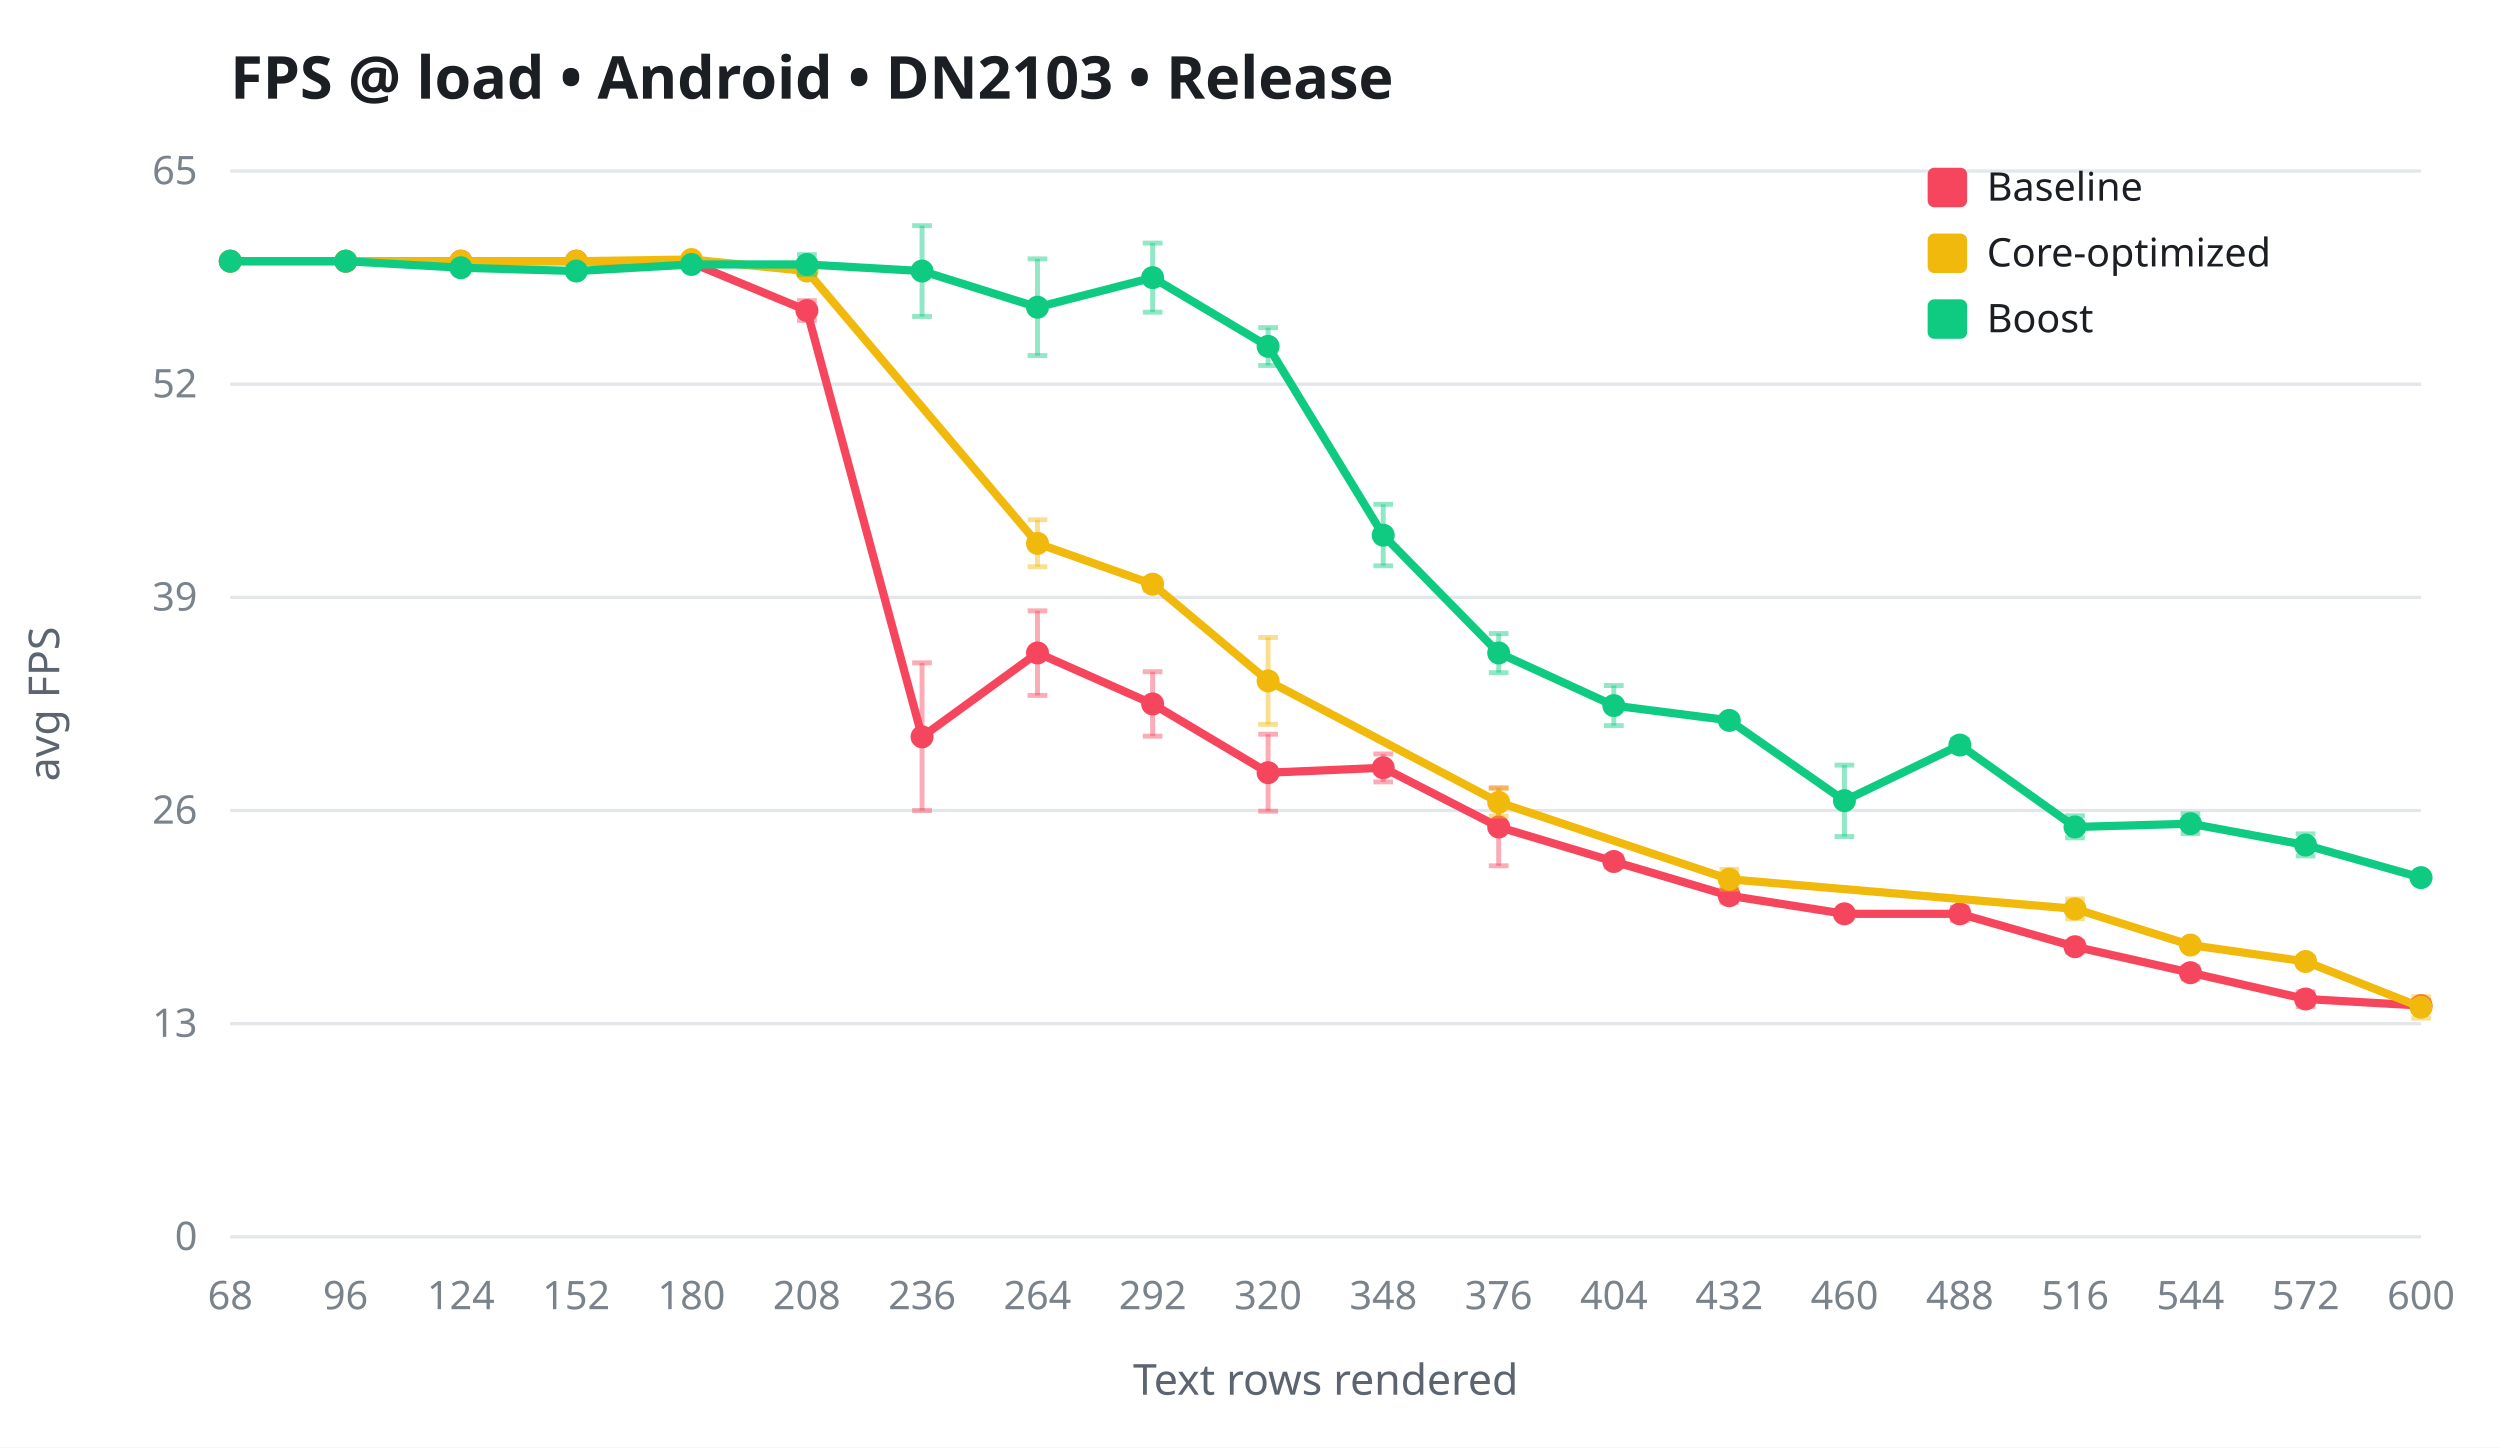
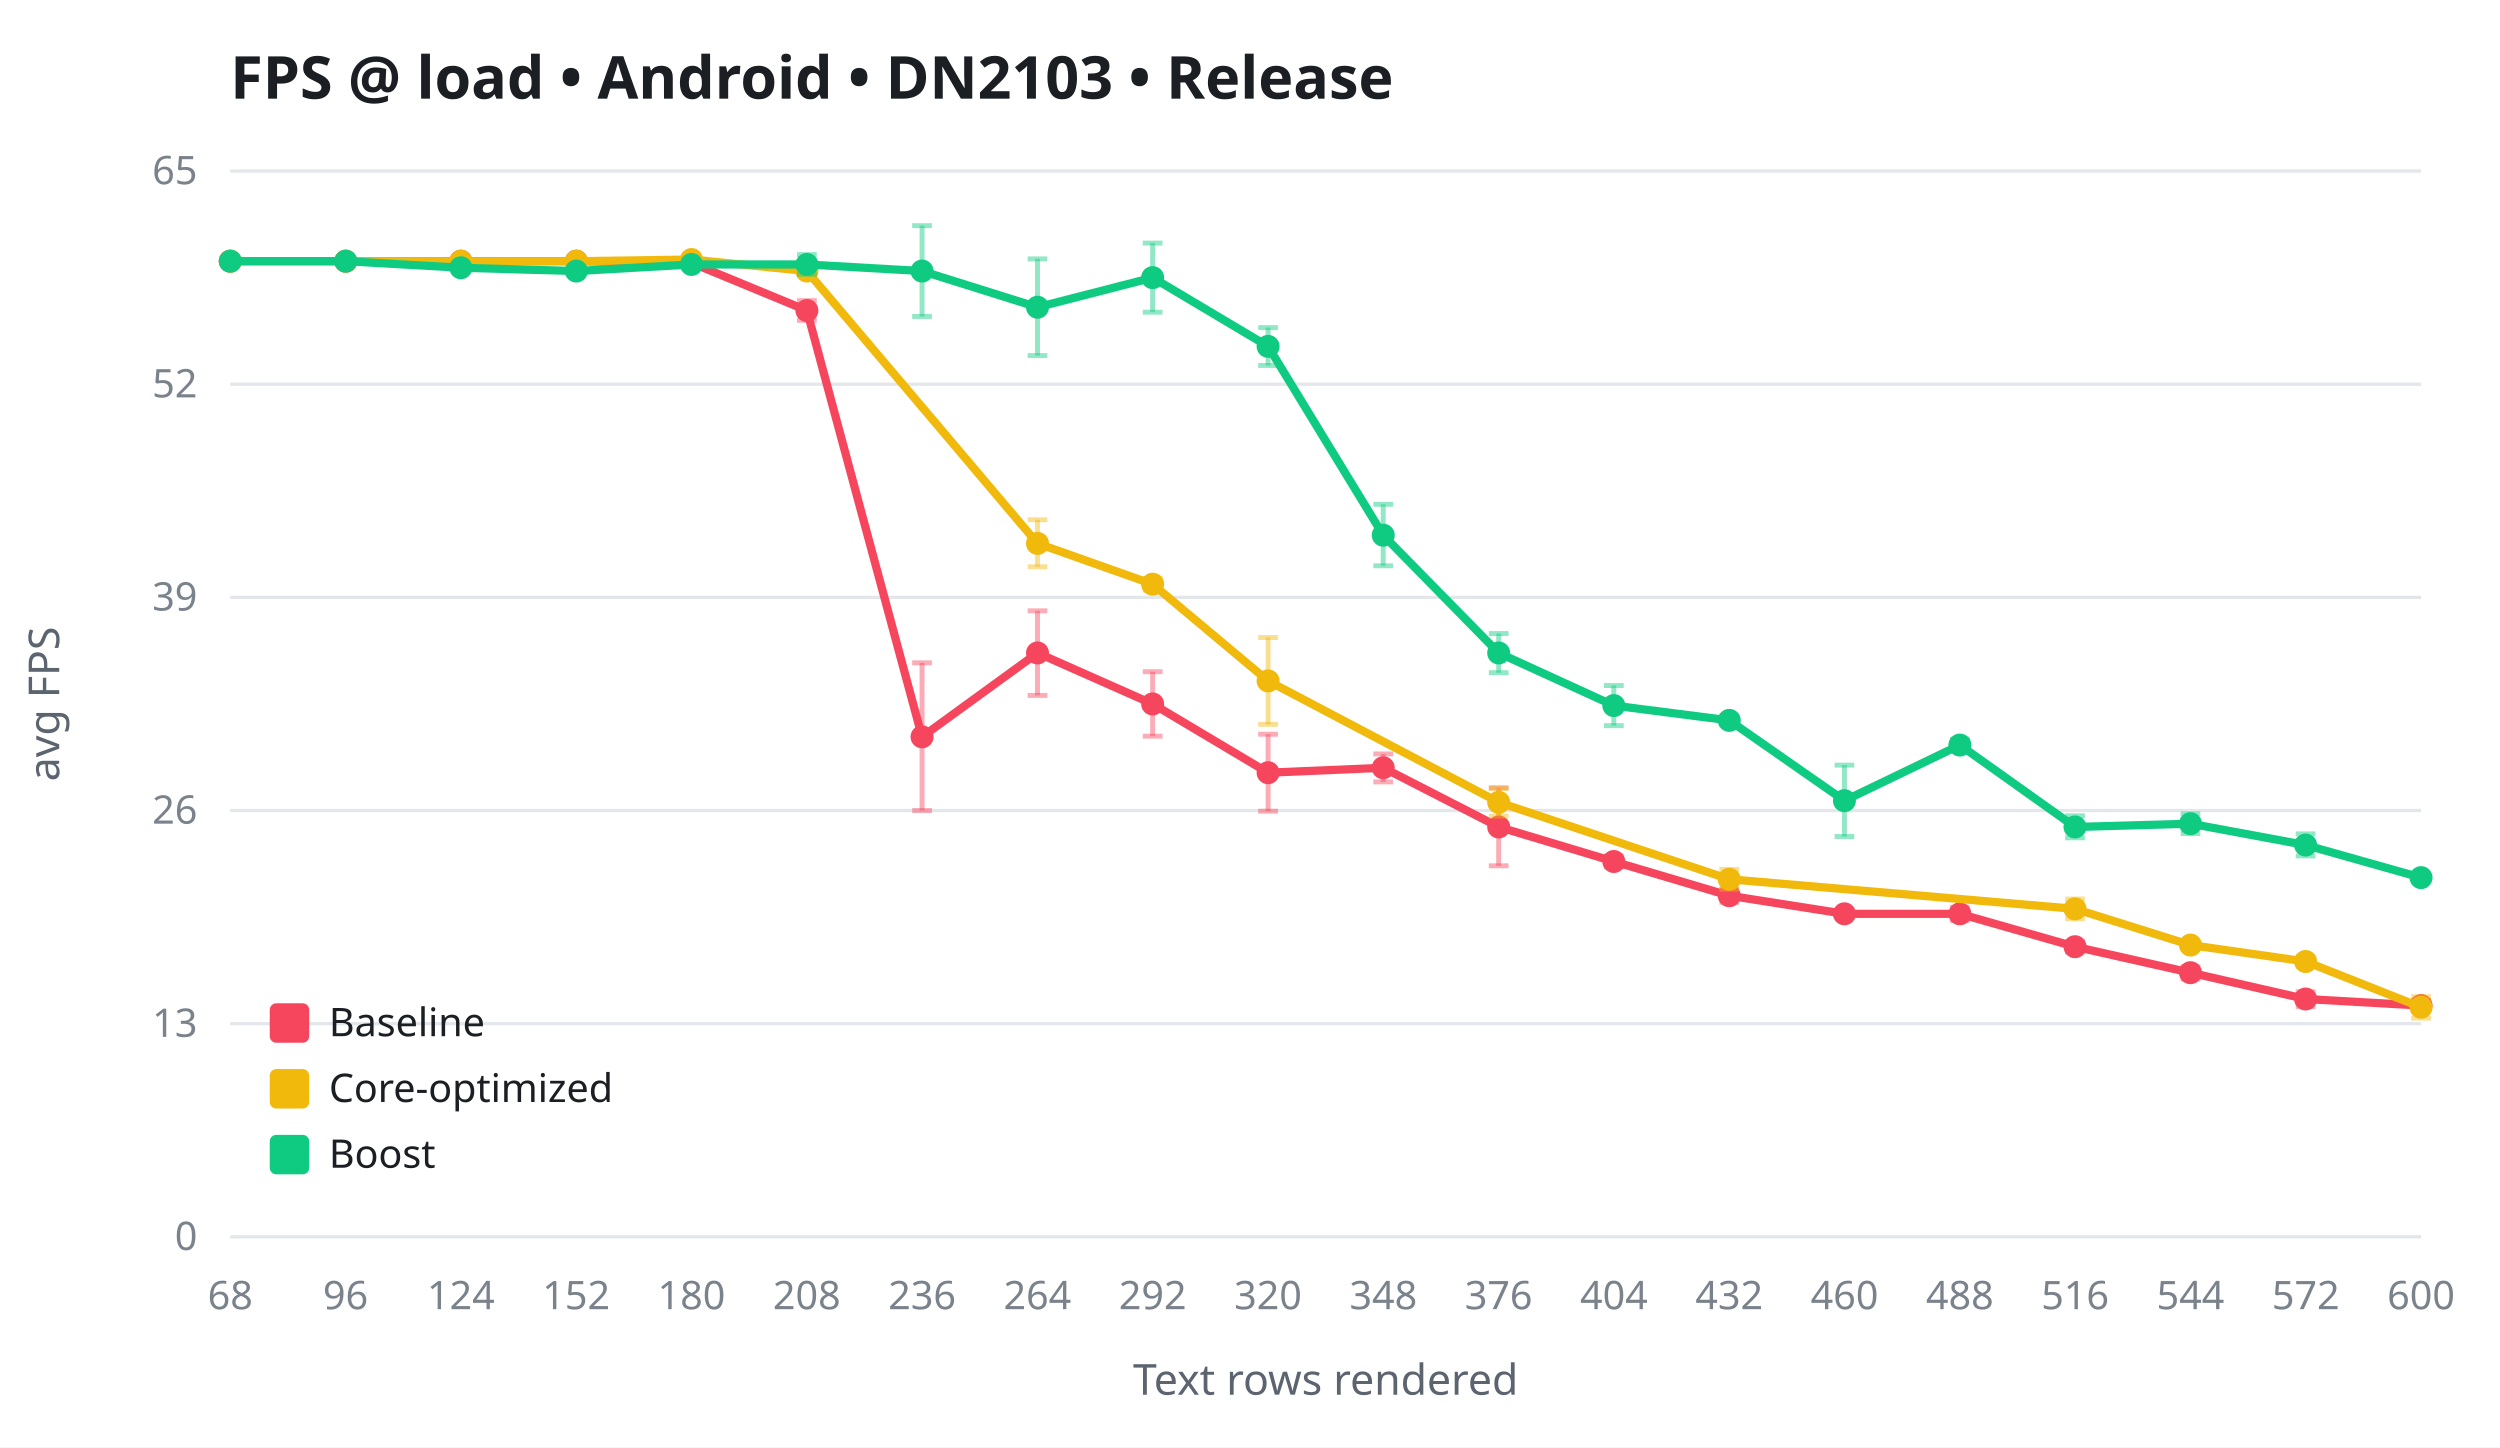
<svg xmlns="http://www.w3.org/2000/svg" width="760" height="440" viewBox="0 0 760 440">
  <rect x="0" y="0" width="760" height="440" fill="#ffffff" />
  <text x="70" y="30" fill="#1b1f24" font-size="18" font-weight="700" font-family="system-ui,sans-serif">FPS @ load • Android • DN2103 • Release</text>
  <line x1="70" y1="376" x2="736" y2="376" stroke="#e3e6ea" stroke-width="1" />
  <text x="60" y="380" fill="#7a828c" font-size="12" text-anchor="end" font-family="system-ui,sans-serif">0</text>
  <line x1="70" y1="311.2" x2="736" y2="311.2" stroke="#e3e6ea" stroke-width="1" />
  <text x="60" y="315.2" fill="#7a828c" font-size="12" text-anchor="end" font-family="system-ui,sans-serif">13</text>
  <line x1="70" y1="246.4" x2="736" y2="246.4" stroke="#e3e6ea" stroke-width="1" />
  <text x="60" y="250.4" fill="#7a828c" font-size="12" text-anchor="end" font-family="system-ui,sans-serif">26</text>
  <line x1="70" y1="181.6" x2="736" y2="181.6" stroke="#e3e6ea" stroke-width="1" />
  <text x="60" y="185.6" fill="#7a828c" font-size="12" text-anchor="end" font-family="system-ui,sans-serif">39</text>
  <line x1="70" y1="116.8" x2="736" y2="116.8" stroke="#e3e6ea" stroke-width="1" />
  <text x="60" y="120.8" fill="#7a828c" font-size="12" text-anchor="end" font-family="system-ui,sans-serif">52</text>
  <line x1="70" y1="52" x2="736" y2="52" stroke="#e3e6ea" stroke-width="1" />
  <text x="60" y="56" fill="#7a828c" font-size="12" text-anchor="end" font-family="system-ui,sans-serif">65</text>
  <text x="70" y="398" fill="#7a828c" font-size="12" text-anchor="middle" font-family="system-ui,sans-serif">68</text>
  <text x="105.053" y="398" fill="#7a828c" font-size="12" text-anchor="middle" font-family="system-ui,sans-serif">96</text>
  <text x="140.105" y="398" fill="#7a828c" font-size="12" text-anchor="middle" font-family="system-ui,sans-serif">124</text>
  <text x="175.158" y="398" fill="#7a828c" font-size="12" text-anchor="middle" font-family="system-ui,sans-serif">152</text>
  <text x="210.211" y="398" fill="#7a828c" font-size="12" text-anchor="middle" font-family="system-ui,sans-serif">180</text>
  <text x="245.263" y="398" fill="#7a828c" font-size="12" text-anchor="middle" font-family="system-ui,sans-serif">208</text>
  <text x="280.316" y="398" fill="#7a828c" font-size="12" text-anchor="middle" font-family="system-ui,sans-serif">236</text>
  <text x="315.368" y="398" fill="#7a828c" font-size="12" text-anchor="middle" font-family="system-ui,sans-serif">264</text>
  <text x="350.421" y="398" fill="#7a828c" font-size="12" text-anchor="middle" font-family="system-ui,sans-serif">292</text>
  <text x="385.474" y="398" fill="#7a828c" font-size="12" text-anchor="middle" font-family="system-ui,sans-serif">320</text>
  <text x="420.526" y="398" fill="#7a828c" font-size="12" text-anchor="middle" font-family="system-ui,sans-serif">348</text>
  <text x="455.579" y="398" fill="#7a828c" font-size="12" text-anchor="middle" font-family="system-ui,sans-serif">376</text>
  <text x="490.632" y="398" fill="#7a828c" font-size="12" text-anchor="middle" font-family="system-ui,sans-serif">404</text>
  <text x="525.684" y="398" fill="#7a828c" font-size="12" text-anchor="middle" font-family="system-ui,sans-serif">432</text>
  <text x="560.737" y="398" fill="#7a828c" font-size="12" text-anchor="middle" font-family="system-ui,sans-serif">460</text>
  <text x="595.789" y="398" fill="#7a828c" font-size="12" text-anchor="middle" font-family="system-ui,sans-serif">488</text>
  <text x="630.842" y="398" fill="#7a828c" font-size="12" text-anchor="middle" font-family="system-ui,sans-serif">516</text>
  <text x="665.895" y="398" fill="#7a828c" font-size="12" text-anchor="middle" font-family="system-ui,sans-serif">544</text>
  <text x="700.947" y="398" fill="#7a828c" font-size="12" text-anchor="middle" font-family="system-ui,sans-serif">572</text>
  <text x="736" y="398" fill="#7a828c" font-size="12" text-anchor="middle" font-family="system-ui,sans-serif">600</text>
  <text x="403" y="424" fill="#5c6470" font-size="13" text-anchor="middle" font-family="system-ui,sans-serif">Text rows rendered</text>
  <text x="18" y="214" fill="#5c6470" font-size="13" text-anchor="middle" font-family="system-ui,sans-serif" transform="rotate(-90 18 214)">avg FPS</text>
  <line x1="70.0" y1="79.4" x2="70.0" y2="79.4" stroke="#f6465d" stroke-width="1.5" opacity="0.45" />
  <line x1="67.0" y1="79.4" x2="73.0" y2="79.4" stroke="#f6465d" stroke-width="1.5" opacity="0.45" />
  <line x1="67.0" y1="79.4" x2="73.0" y2="79.4" stroke="#f6465d" stroke-width="1.5" opacity="0.45" />
  <line x1="105.1" y1="79.4" x2="105.1" y2="79.4" stroke="#f6465d" stroke-width="1.5" opacity="0.45" />
  <line x1="102.1" y1="79.4" x2="108.1" y2="79.4" stroke="#f6465d" stroke-width="1.5" opacity="0.45" />
  <line x1="102.1" y1="79.4" x2="108.1" y2="79.4" stroke="#f6465d" stroke-width="1.5" opacity="0.45" />
  <line x1="140.1" y1="79.4" x2="140.1" y2="79.4" stroke="#f6465d" stroke-width="1.5" opacity="0.45" />
  <line x1="137.1" y1="79.4" x2="143.1" y2="79.4" stroke="#f6465d" stroke-width="1.5" opacity="0.45" />
  <line x1="137.1" y1="79.4" x2="143.1" y2="79.4" stroke="#f6465d" stroke-width="1.5" opacity="0.45" />
  <line x1="175.2" y1="79.4" x2="175.2" y2="79.4" stroke="#f6465d" stroke-width="1.5" opacity="0.45" />
  <line x1="172.2" y1="79.4" x2="178.2" y2="79.4" stroke="#f6465d" stroke-width="1.5" opacity="0.45" />
  <line x1="172.2" y1="79.4" x2="178.2" y2="79.4" stroke="#f6465d" stroke-width="1.5" opacity="0.45" />
  <line x1="210.2" y1="79.9" x2="210.2" y2="79.9" stroke="#f6465d" stroke-width="1.5" opacity="0.45" />
  <line x1="207.2" y1="79.9" x2="213.2" y2="79.9" stroke="#f6465d" stroke-width="1.5" opacity="0.45" />
  <line x1="207.2" y1="79.9" x2="213.2" y2="79.9" stroke="#f6465d" stroke-width="1.5" opacity="0.45" />
  <line x1="245.3" y1="97.4" x2="245.3" y2="91.4" stroke="#f6465d" stroke-width="1.5" opacity="0.45" />
  <line x1="242.3" y1="91.4" x2="248.3" y2="91.4" stroke="#f6465d" stroke-width="1.5" opacity="0.45" />
  <line x1="242.3" y1="97.4" x2="248.3" y2="97.4" stroke="#f6465d" stroke-width="1.5" opacity="0.45" />
  <line x1="280.3" y1="246.4" x2="280.3" y2="201.5" stroke="#f6465d" stroke-width="1.5" opacity="0.45" />
  <line x1="277.3" y1="201.5" x2="283.3" y2="201.5" stroke="#f6465d" stroke-width="1.5" opacity="0.45" />
  <line x1="277.3" y1="246.4" x2="283.3" y2="246.4" stroke="#f6465d" stroke-width="1.5" opacity="0.45" />
  <line x1="315.4" y1="211.4" x2="315.4" y2="185.7" stroke="#f6465d" stroke-width="1.5" opacity="0.45" />
  <line x1="312.4" y1="185.7" x2="318.4" y2="185.7" stroke="#f6465d" stroke-width="1.5" opacity="0.45" />
  <line x1="312.4" y1="211.4" x2="318.4" y2="211.4" stroke="#f6465d" stroke-width="1.5" opacity="0.45" />
  <line x1="350.4" y1="223.8" x2="350.4" y2="204.2" stroke="#f6465d" stroke-width="1.5" opacity="0.45" />
  <line x1="347.4" y1="204.2" x2="353.4" y2="204.2" stroke="#f6465d" stroke-width="1.5" opacity="0.45" />
  <line x1="347.4" y1="223.8" x2="353.4" y2="223.8" stroke="#f6465d" stroke-width="1.5" opacity="0.45" />
  <line x1="385.5" y1="246.6" x2="385.5" y2="223.2" stroke="#f6465d" stroke-width="1.5" opacity="0.45" />
  <line x1="382.5" y1="223.2" x2="388.5" y2="223.2" stroke="#f6465d" stroke-width="1.5" opacity="0.45" />
  <line x1="382.5" y1="246.6" x2="388.5" y2="246.6" stroke="#f6465d" stroke-width="1.5" opacity="0.45" />
  <line x1="420.5" y1="237.7" x2="420.5" y2="229.2" stroke="#f6465d" stroke-width="1.5" opacity="0.45" />
  <line x1="417.5" y1="229.2" x2="423.5" y2="229.2" stroke="#f6465d" stroke-width="1.5" opacity="0.45" />
  <line x1="417.5" y1="237.7" x2="423.5" y2="237.7" stroke="#f6465d" stroke-width="1.5" opacity="0.45" />
  <line x1="455.6" y1="263.2" x2="455.6" y2="239.5" stroke="#f6465d" stroke-width="1.5" opacity="0.45" />
  <line x1="452.6" y1="239.5" x2="458.6" y2="239.5" stroke="#f6465d" stroke-width="1.5" opacity="0.45" />
  <line x1="452.6" y1="263.2" x2="458.6" y2="263.2" stroke="#f6465d" stroke-width="1.5" opacity="0.45" />
  <line x1="490.6" y1="263.5" x2="490.6" y2="260.2" stroke="#f6465d" stroke-width="1.5" opacity="0.45" />
  <line x1="487.6" y1="260.2" x2="493.6" y2="260.2" stroke="#f6465d" stroke-width="1.5" opacity="0.45" />
  <line x1="487.6" y1="263.5" x2="493.6" y2="263.5" stroke="#f6465d" stroke-width="1.5" opacity="0.45" />
  <line x1="525.7" y1="274.3" x2="525.7" y2="270.3" stroke="#f6465d" stroke-width="1.5" opacity="0.45" />
  <line x1="522.7" y1="270.3" x2="528.7" y2="270.3" stroke="#f6465d" stroke-width="1.5" opacity="0.45" />
  <line x1="522.7" y1="274.3" x2="528.7" y2="274.3" stroke="#f6465d" stroke-width="1.5" opacity="0.45" />
  <line x1="560.7" y1="278.7" x2="560.7" y2="276.9" stroke="#f6465d" stroke-width="1.5" opacity="0.45" />
  <line x1="557.7" y1="276.9" x2="563.7" y2="276.9" stroke="#f6465d" stroke-width="1.5" opacity="0.45" />
  <line x1="557.7" y1="278.7" x2="563.7" y2="278.7" stroke="#f6465d" stroke-width="1.5" opacity="0.45" />
  <line x1="595.8" y1="279.8" x2="595.8" y2="275.8" stroke="#f6465d" stroke-width="1.5" opacity="0.45" />
  <line x1="592.8" y1="275.8" x2="598.8" y2="275.8" stroke="#f6465d" stroke-width="1.5" opacity="0.45" />
  <line x1="592.8" y1="279.8" x2="598.8" y2="279.8" stroke="#f6465d" stroke-width="1.5" opacity="0.45" />
  <line x1="630.8" y1="289.4" x2="630.8" y2="286.2" stroke="#f6465d" stroke-width="1.5" opacity="0.45" />
  <line x1="627.8" y1="286.2" x2="633.8" y2="286.2" stroke="#f6465d" stroke-width="1.5" opacity="0.45" />
  <line x1="627.8" y1="289.4" x2="633.8" y2="289.4" stroke="#f6465d" stroke-width="1.5" opacity="0.45" />
  <line x1="665.9" y1="297.6" x2="665.9" y2="293.9" stroke="#f6465d" stroke-width="1.5" opacity="0.45" />
  <line x1="662.9" y1="293.9" x2="668.9" y2="293.9" stroke="#f6465d" stroke-width="1.5" opacity="0.45" />
  <line x1="662.9" y1="297.6" x2="668.9" y2="297.6" stroke="#f6465d" stroke-width="1.5" opacity="0.45" />
  <line x1="700.9" y1="306.0" x2="700.9" y2="301.5" stroke="#f6465d" stroke-width="1.5" opacity="0.45" />
  <line x1="697.9" y1="301.5" x2="703.9" y2="301.5" stroke="#f6465d" stroke-width="1.5" opacity="0.45" />
  <line x1="697.9" y1="306.0" x2="703.9" y2="306.0" stroke="#f6465d" stroke-width="1.5" opacity="0.45" />
  <line x1="736.0" y1="307.3" x2="736.0" y2="304.1" stroke="#f6465d" stroke-width="1.5" opacity="0.45" />
  <line x1="733.0" y1="304.1" x2="739.0" y2="304.1" stroke="#f6465d" stroke-width="1.5" opacity="0.45" />
  <line x1="733.0" y1="307.3" x2="739.0" y2="307.3" stroke="#f6465d" stroke-width="1.5" opacity="0.45" />
  <polyline points="70.0,79.4 105.1,79.4 140.1,79.4 175.2,79.4 210.2,79.9 245.3,94.4 280.3,224.0 315.4,198.5 350.4,214.0 385.5,234.9 420.5,233.4 455.6,251.4 490.6,261.9 525.7,272.3 560.7,277.8 595.8,277.8 630.8,287.8 665.9,295.7 700.9,303.7 736.0,305.7" fill="none" stroke="#f6465d" stroke-width="2.5" />
  <circle cx="70.0" cy="79.4" r="3.5" fill="#f6465d" />
  <circle cx="105.1" cy="79.4" r="3.5" fill="#f6465d" />
  <circle cx="140.1" cy="79.4" r="3.5" fill="#f6465d" />
  <circle cx="175.2" cy="79.4" r="3.5" fill="#f6465d" />
  <circle cx="210.2" cy="79.9" r="3.5" fill="#f6465d" />
  <circle cx="245.3" cy="94.4" r="3.5" fill="#f6465d" />
  <circle cx="280.3" cy="224.0" r="3.5" fill="#f6465d" />
  <circle cx="315.4" cy="198.5" r="3.5" fill="#f6465d" />
  <circle cx="350.4" cy="214.0" r="3.5" fill="#f6465d" />
  <circle cx="385.5" cy="234.9" r="3.5" fill="#f6465d" />
  <circle cx="420.5" cy="233.4" r="3.5" fill="#f6465d" />
  <circle cx="455.6" cy="251.4" r="3.5" fill="#f6465d" />
  <circle cx="490.6" cy="261.9" r="3.5" fill="#f6465d" />
  <circle cx="525.7" cy="272.3" r="3.5" fill="#f6465d" />
  <circle cx="560.7" cy="277.8" r="3.5" fill="#f6465d" />
  <circle cx="595.8" cy="277.8" r="3.5" fill="#f6465d" />
  <circle cx="630.8" cy="287.8" r="3.5" fill="#f6465d" />
  <circle cx="665.9" cy="295.7" r="3.5" fill="#f6465d" />
  <circle cx="700.9" cy="303.7" r="3.5" fill="#f6465d" />
  <circle cx="736.0" cy="305.7" r="3.5" fill="#f6465d" />
  <line x1="70.0" y1="79.4" x2="70.0" y2="79.4" stroke="#f0b90b" stroke-width="1.5" opacity="0.45" />
  <line x1="67.0" y1="79.4" x2="73.0" y2="79.4" stroke="#f0b90b" stroke-width="1.5" opacity="0.45" />
  <line x1="67.0" y1="79.4" x2="73.0" y2="79.4" stroke="#f0b90b" stroke-width="1.5" opacity="0.45" />
  <line x1="105.1" y1="79.4" x2="105.1" y2="79.4" stroke="#f0b90b" stroke-width="1.5" opacity="0.45" />
  <line x1="102.1" y1="79.4" x2="108.1" y2="79.4" stroke="#f0b90b" stroke-width="1.5" opacity="0.45" />
  <line x1="102.1" y1="79.4" x2="108.1" y2="79.4" stroke="#f0b90b" stroke-width="1.5" opacity="0.45" />
  <line x1="140.1" y1="79.5" x2="140.1" y2="79.3" stroke="#f0b90b" stroke-width="1.5" opacity="0.45" />
  <line x1="137.1" y1="79.3" x2="143.1" y2="79.3" stroke="#f0b90b" stroke-width="1.5" opacity="0.45" />
  <line x1="137.1" y1="79.5" x2="143.1" y2="79.5" stroke="#f0b90b" stroke-width="1.5" opacity="0.45" />
  <line x1="175.2" y1="79.4" x2="175.2" y2="79.4" stroke="#f0b90b" stroke-width="1.5" opacity="0.45" />
  <line x1="172.2" y1="79.4" x2="178.2" y2="79.4" stroke="#f0b90b" stroke-width="1.5" opacity="0.45" />
  <line x1="172.2" y1="79.4" x2="178.2" y2="79.4" stroke="#f0b90b" stroke-width="1.5" opacity="0.45" />
  <line x1="210.2" y1="78.9" x2="210.2" y2="78.9" stroke="#f0b90b" stroke-width="1.5" opacity="0.45" />
  <line x1="207.2" y1="78.9" x2="213.2" y2="78.9" stroke="#f0b90b" stroke-width="1.5" opacity="0.45" />
  <line x1="207.2" y1="78.9" x2="213.2" y2="78.9" stroke="#f0b90b" stroke-width="1.5" opacity="0.45" />
  <line x1="245.3" y1="82.4" x2="245.3" y2="82.4" stroke="#f0b90b" stroke-width="1.5" opacity="0.45" />
  <line x1="242.3" y1="82.4" x2="248.3" y2="82.4" stroke="#f0b90b" stroke-width="1.5" opacity="0.45" />
  <line x1="242.3" y1="82.4" x2="248.3" y2="82.4" stroke="#f0b90b" stroke-width="1.5" opacity="0.45" />
  <line x1="315.4" y1="172.3" x2="315.4" y2="158.0" stroke="#f0b90b" stroke-width="1.5" opacity="0.45" />
  <line x1="312.4" y1="158.0" x2="318.4" y2="158.0" stroke="#f0b90b" stroke-width="1.5" opacity="0.45" />
  <line x1="312.4" y1="172.3" x2="318.4" y2="172.3" stroke="#f0b90b" stroke-width="1.5" opacity="0.45" />
  <line x1="350.4" y1="179.4" x2="350.4" y2="175.9" stroke="#f0b90b" stroke-width="1.5" opacity="0.45" />
  <line x1="347.4" y1="175.9" x2="353.4" y2="175.9" stroke="#f0b90b" stroke-width="1.5" opacity="0.45" />
  <line x1="347.4" y1="179.4" x2="353.4" y2="179.4" stroke="#f0b90b" stroke-width="1.5" opacity="0.45" />
  <line x1="385.5" y1="220.2" x2="385.5" y2="193.8" stroke="#f0b90b" stroke-width="1.5" opacity="0.45" />
  <line x1="382.5" y1="193.8" x2="388.5" y2="193.8" stroke="#f0b90b" stroke-width="1.5" opacity="0.45" />
  <line x1="382.5" y1="220.2" x2="388.5" y2="220.2" stroke="#f0b90b" stroke-width="1.5" opacity="0.45" />
  <line x1="455.6" y1="248.1" x2="455.6" y2="239.7" stroke="#f0b90b" stroke-width="1.5" opacity="0.45" />
  <line x1="452.6" y1="239.7" x2="458.6" y2="239.7" stroke="#f0b90b" stroke-width="1.5" opacity="0.45" />
  <line x1="452.6" y1="248.1" x2="458.6" y2="248.1" stroke="#f0b90b" stroke-width="1.5" opacity="0.45" />
  <line x1="525.7" y1="270.3" x2="525.7" y2="264.3" stroke="#f0b90b" stroke-width="1.5" opacity="0.45" />
  <line x1="522.7" y1="264.3" x2="528.7" y2="264.3" stroke="#f0b90b" stroke-width="1.5" opacity="0.45" />
  <line x1="522.7" y1="270.3" x2="528.7" y2="270.3" stroke="#f0b90b" stroke-width="1.5" opacity="0.45" />
  <line x1="630.8" y1="279.3" x2="630.8" y2="273.3" stroke="#f0b90b" stroke-width="1.5" opacity="0.45" />
  <line x1="627.8" y1="273.3" x2="633.8" y2="273.3" stroke="#f0b90b" stroke-width="1.5" opacity="0.45" />
  <line x1="627.8" y1="279.3" x2="633.8" y2="279.3" stroke="#f0b90b" stroke-width="1.5" opacity="0.45" />
  <line x1="665.9" y1="287.9" x2="665.9" y2="286.7" stroke="#f0b90b" stroke-width="1.5" opacity="0.45" />
  <line x1="662.9" y1="286.7" x2="668.9" y2="286.7" stroke="#f0b90b" stroke-width="1.5" opacity="0.45" />
  <line x1="662.9" y1="287.9" x2="668.9" y2="287.9" stroke="#f0b90b" stroke-width="1.5" opacity="0.45" />
  <line x1="700.9" y1="293.8" x2="700.9" y2="290.8" stroke="#f0b90b" stroke-width="1.5" opacity="0.45" />
  <line x1="697.9" y1="290.8" x2="703.9" y2="290.8" stroke="#f0b90b" stroke-width="1.5" opacity="0.45" />
  <line x1="697.9" y1="293.8" x2="703.9" y2="293.8" stroke="#f0b90b" stroke-width="1.5" opacity="0.45" />
  <line x1="736.0" y1="309.5" x2="736.0" y2="303.0" stroke="#f0b90b" stroke-width="1.5" opacity="0.45" />
  <line x1="733.0" y1="303.0" x2="739.0" y2="303.0" stroke="#f0b90b" stroke-width="1.5" opacity="0.45" />
  <line x1="733.0" y1="309.5" x2="739.0" y2="309.5" stroke="#f0b90b" stroke-width="1.5" opacity="0.45" />
  <polyline points="70.0,79.4 105.1,79.4 140.1,79.4 175.2,79.4 210.2,78.9 245.3,82.4 315.4,165.2 350.4,177.6 385.5,207.0 455.6,243.9 525.7,267.3 630.8,276.3 665.9,287.3 700.9,292.3 736.0,306.2" fill="none" stroke="#f0b90b" stroke-width="2.5" />
  <circle cx="70.0" cy="79.4" r="3.5" fill="#f0b90b" />
  <circle cx="105.1" cy="79.4" r="3.5" fill="#f0b90b" />
  <circle cx="140.1" cy="79.4" r="3.5" fill="#f0b90b" />
  <circle cx="175.2" cy="79.4" r="3.5" fill="#f0b90b" />
  <circle cx="210.2" cy="78.9" r="3.5" fill="#f0b90b" />
  <circle cx="245.3" cy="82.4" r="3.5" fill="#f0b90b" />
  <circle cx="315.4" cy="165.2" r="3.5" fill="#f0b90b" />
  <circle cx="350.4" cy="177.6" r="3.5" fill="#f0b90b" />
  <circle cx="385.5" cy="207.0" r="3.5" fill="#f0b90b" />
  <circle cx="455.6" cy="243.9" r="3.5" fill="#f0b90b" />
  <circle cx="525.7" cy="267.3" r="3.5" fill="#f0b90b" />
  <circle cx="630.8" cy="276.3" r="3.5" fill="#f0b90b" />
  <circle cx="665.9" cy="287.3" r="3.5" fill="#f0b90b" />
  <circle cx="700.9" cy="292.3" r="3.5" fill="#f0b90b" />
  <circle cx="736.0" cy="306.2" r="3.5" fill="#f0b90b" />
  <line x1="70.0" y1="79.4" x2="70.0" y2="79.4" stroke="#0ecb81" stroke-width="1.5" opacity="0.45" />
  <line x1="67.0" y1="79.4" x2="73.0" y2="79.4" stroke="#0ecb81" stroke-width="1.5" opacity="0.45" />
  <line x1="67.0" y1="79.4" x2="73.0" y2="79.4" stroke="#0ecb81" stroke-width="1.5" opacity="0.45" />
  <line x1="105.1" y1="79.4" x2="105.1" y2="79.4" stroke="#0ecb81" stroke-width="1.5" opacity="0.45" />
  <line x1="102.1" y1="79.4" x2="108.1" y2="79.4" stroke="#0ecb81" stroke-width="1.5" opacity="0.45" />
  <line x1="102.1" y1="79.4" x2="108.1" y2="79.4" stroke="#0ecb81" stroke-width="1.5" opacity="0.45" />
  <line x1="140.1" y1="81.4" x2="140.1" y2="81.4" stroke="#0ecb81" stroke-width="1.5" opacity="0.45" />
  <line x1="137.1" y1="81.4" x2="143.1" y2="81.4" stroke="#0ecb81" stroke-width="1.5" opacity="0.45" />
  <line x1="137.1" y1="81.4" x2="143.1" y2="81.4" stroke="#0ecb81" stroke-width="1.5" opacity="0.45" />
  <line x1="175.2" y1="82.4" x2="175.2" y2="82.4" stroke="#0ecb81" stroke-width="1.5" opacity="0.45" />
  <line x1="172.2" y1="82.4" x2="178.2" y2="82.4" stroke="#0ecb81" stroke-width="1.5" opacity="0.45" />
  <line x1="172.2" y1="82.4" x2="178.2" y2="82.4" stroke="#0ecb81" stroke-width="1.5" opacity="0.45" />
  <line x1="210.2" y1="80.4" x2="210.2" y2="80.4" stroke="#0ecb81" stroke-width="1.5" opacity="0.45" />
  <line x1="207.2" y1="80.4" x2="213.2" y2="80.4" stroke="#0ecb81" stroke-width="1.5" opacity="0.45" />
  <line x1="207.2" y1="80.4" x2="213.2" y2="80.4" stroke="#0ecb81" stroke-width="1.5" opacity="0.45" />
  <line x1="245.3" y1="83.4" x2="245.3" y2="77.4" stroke="#0ecb81" stroke-width="1.5" opacity="0.45" />
  <line x1="242.3" y1="77.4" x2="248.3" y2="77.4" stroke="#0ecb81" stroke-width="1.5" opacity="0.45" />
  <line x1="242.3" y1="83.4" x2="248.3" y2="83.4" stroke="#0ecb81" stroke-width="1.5" opacity="0.45" />
  <line x1="280.3" y1="96.2" x2="280.3" y2="68.6" stroke="#0ecb81" stroke-width="1.5" opacity="0.45" />
  <line x1="277.3" y1="68.6" x2="283.3" y2="68.6" stroke="#0ecb81" stroke-width="1.5" opacity="0.45" />
  <line x1="277.3" y1="96.2" x2="283.3" y2="96.2" stroke="#0ecb81" stroke-width="1.5" opacity="0.45" />
  <line x1="315.4" y1="108.1" x2="315.4" y2="78.7" stroke="#0ecb81" stroke-width="1.5" opacity="0.45" />
  <line x1="312.4" y1="78.7" x2="318.4" y2="78.7" stroke="#0ecb81" stroke-width="1.5" opacity="0.45" />
  <line x1="312.4" y1="108.1" x2="318.4" y2="108.1" stroke="#0ecb81" stroke-width="1.5" opacity="0.45" />
  <line x1="350.4" y1="94.9" x2="350.4" y2="73.9" stroke="#0ecb81" stroke-width="1.5" opacity="0.45" />
  <line x1="347.4" y1="73.9" x2="353.4" y2="73.9" stroke="#0ecb81" stroke-width="1.5" opacity="0.45" />
  <line x1="347.4" y1="94.9" x2="353.4" y2="94.9" stroke="#0ecb81" stroke-width="1.5" opacity="0.45" />
  <line x1="385.5" y1="111.1" x2="385.5" y2="99.6" stroke="#0ecb81" stroke-width="1.5" opacity="0.45" />
  <line x1="382.5" y1="99.6" x2="388.5" y2="99.6" stroke="#0ecb81" stroke-width="1.5" opacity="0.45" />
  <line x1="382.5" y1="111.1" x2="388.5" y2="111.1" stroke="#0ecb81" stroke-width="1.5" opacity="0.45" />
  <line x1="420.5" y1="172.0" x2="420.5" y2="153.3" stroke="#0ecb81" stroke-width="1.5" opacity="0.45" />
  <line x1="417.5" y1="153.3" x2="423.5" y2="153.3" stroke="#0ecb81" stroke-width="1.5" opacity="0.45" />
  <line x1="417.5" y1="172.0" x2="423.5" y2="172.0" stroke="#0ecb81" stroke-width="1.5" opacity="0.45" />
  <line x1="455.6" y1="204.5" x2="455.6" y2="192.6" stroke="#0ecb81" stroke-width="1.5" opacity="0.45" />
  <line x1="452.6" y1="192.6" x2="458.6" y2="192.6" stroke="#0ecb81" stroke-width="1.5" opacity="0.45" />
  <line x1="452.6" y1="204.5" x2="458.6" y2="204.5" stroke="#0ecb81" stroke-width="1.5" opacity="0.45" />
  <line x1="490.6" y1="220.6" x2="490.6" y2="208.4" stroke="#0ecb81" stroke-width="1.5" opacity="0.45" />
  <line x1="487.6" y1="208.4" x2="493.6" y2="208.4" stroke="#0ecb81" stroke-width="1.5" opacity="0.45" />
  <line x1="487.6" y1="220.6" x2="493.6" y2="220.6" stroke="#0ecb81" stroke-width="1.5" opacity="0.45" />
  <line x1="525.7" y1="220.4" x2="525.7" y2="217.6" stroke="#0ecb81" stroke-width="1.5" opacity="0.45" />
  <line x1="522.7" y1="217.6" x2="528.7" y2="217.6" stroke="#0ecb81" stroke-width="1.5" opacity="0.45" />
  <line x1="522.7" y1="220.4" x2="528.7" y2="220.4" stroke="#0ecb81" stroke-width="1.5" opacity="0.45" />
  <line x1="560.7" y1="254.3" x2="560.7" y2="232.6" stroke="#0ecb81" stroke-width="1.5" opacity="0.45" />
  <line x1="557.7" y1="232.6" x2="563.7" y2="232.6" stroke="#0ecb81" stroke-width="1.5" opacity="0.45" />
  <line x1="557.7" y1="254.3" x2="563.7" y2="254.3" stroke="#0ecb81" stroke-width="1.5" opacity="0.45" />
  <line x1="595.8" y1="228.2" x2="595.8" y2="224.7" stroke="#0ecb81" stroke-width="1.5" opacity="0.45" />
  <line x1="592.8" y1="224.7" x2="598.8" y2="224.7" stroke="#0ecb81" stroke-width="1.5" opacity="0.45" />
  <line x1="592.8" y1="228.2" x2="598.8" y2="228.2" stroke="#0ecb81" stroke-width="1.5" opacity="0.45" />
  <line x1="630.8" y1="254.7" x2="630.8" y2="248.0" stroke="#0ecb81" stroke-width="1.5" opacity="0.45" />
  <line x1="627.8" y1="248.0" x2="633.8" y2="248.0" stroke="#0ecb81" stroke-width="1.5" opacity="0.45" />
  <line x1="627.8" y1="254.7" x2="633.8" y2="254.7" stroke="#0ecb81" stroke-width="1.5" opacity="0.45" />
  <line x1="665.9" y1="253.4" x2="665.9" y2="247.4" stroke="#0ecb81" stroke-width="1.5" opacity="0.45" />
  <line x1="662.9" y1="247.4" x2="668.9" y2="247.4" stroke="#0ecb81" stroke-width="1.5" opacity="0.45" />
  <line x1="662.9" y1="253.4" x2="668.9" y2="253.4" stroke="#0ecb81" stroke-width="1.5" opacity="0.45" />
  <line x1="700.9" y1="260.2" x2="700.9" y2="253.5" stroke="#0ecb81" stroke-width="1.5" opacity="0.45" />
  <line x1="697.9" y1="253.5" x2="703.9" y2="253.5" stroke="#0ecb81" stroke-width="1.5" opacity="0.45" />
  <line x1="697.9" y1="260.2" x2="703.9" y2="260.2" stroke="#0ecb81" stroke-width="1.5" opacity="0.45" />
  <line x1="736.0" y1="267.7" x2="736.0" y2="266.0" stroke="#0ecb81" stroke-width="1.5" opacity="0.45" />
  <line x1="733.0" y1="266.0" x2="739.0" y2="266.0" stroke="#0ecb81" stroke-width="1.5" opacity="0.45" />
  <line x1="733.0" y1="267.7" x2="739.0" y2="267.7" stroke="#0ecb81" stroke-width="1.5" opacity="0.45" />
  <polyline points="70.0,79.4 105.1,79.4 140.1,81.4 175.2,82.4 210.2,80.4 245.3,80.4 280.3,82.4 315.4,93.4 350.4,84.4 385.5,105.3 420.5,162.7 455.6,198.5 490.6,214.5 525.7,219.0 560.7,243.4 595.8,226.5 630.8,251.4 665.9,250.4 700.9,256.9 736.0,266.8" fill="none" stroke="#0ecb81" stroke-width="2.5" />
  <circle cx="70.0" cy="79.4" r="3.5" fill="#0ecb81" />
  <circle cx="105.1" cy="79.4" r="3.5" fill="#0ecb81" />
  <circle cx="140.1" cy="81.4" r="3.5" fill="#0ecb81" />
  <circle cx="175.2" cy="82.4" r="3.5" fill="#0ecb81" />
  <circle cx="210.2" cy="80.4" r="3.5" fill="#0ecb81" />
  <circle cx="245.3" cy="80.4" r="3.5" fill="#0ecb81" />
  <circle cx="280.3" cy="82.4" r="3.5" fill="#0ecb81" />
  <circle cx="315.4" cy="93.4" r="3.5" fill="#0ecb81" />
  <circle cx="350.4" cy="84.4" r="3.5" fill="#0ecb81" />
  <circle cx="385.5" cy="105.3" r="3.5" fill="#0ecb81" />
  <circle cx="420.5" cy="162.7" r="3.5" fill="#0ecb81" />
  <circle cx="455.6" cy="198.5" r="3.5" fill="#0ecb81" />
  <circle cx="490.6" cy="214.5" r="3.5" fill="#0ecb81" />
  <circle cx="525.7" cy="219.0" r="3.5" fill="#0ecb81" />
  <circle cx="560.7" cy="243.4" r="3.5" fill="#0ecb81" />
  <circle cx="595.8" cy="226.5" r="3.5" fill="#0ecb81" />
  <circle cx="630.8" cy="251.4" r="3.5" fill="#0ecb81" />
  <circle cx="665.9" cy="250.4" r="3.5" fill="#0ecb81" />
  <circle cx="700.9" cy="256.9" r="3.5" fill="#0ecb81" />
  <circle cx="736.0" cy="266.8" r="3.5" fill="#0ecb81" />
-   <rect x="586" y="51" width="12" height="12" rx="2" fill="#f6465d" />
-   <text x="604" y="61" fill="#1b1f24" font-size="12" font-family="system-ui,sans-serif">Baseline</text>
-   <rect x="586" y="71" width="12" height="12" rx="2" fill="#f0b90b" />
-   <text x="604" y="81" fill="#1b1f24" font-size="12" font-family="system-ui,sans-serif">Core-optimized</text>
-   <rect x="586" y="91" width="12" height="12" rx="2" fill="#0ecb81" />
-   <text x="604" y="101" fill="#1b1f24" font-size="12" font-family="system-ui,sans-serif">Boost</text>
+   <rect x="82" y="305" width="12" height="12" rx="2" fill="#f6465d" />
+   <text x="100" y="315" fill="#1b1f24" font-size="12" font-family="system-ui,sans-serif">Baseline</text>
+   <rect x="82" y="325" width="12" height="12" rx="2" fill="#f0b90b" />
+   <text x="100" y="335" fill="#1b1f24" font-size="12" font-family="system-ui,sans-serif">Core-optimized</text>
+   <rect x="82" y="345" width="12" height="12" rx="2" fill="#0ecb81" />
+   <text x="100" y="355" fill="#1b1f24" font-size="12" font-family="system-ui,sans-serif">Boost</text>
</svg>
